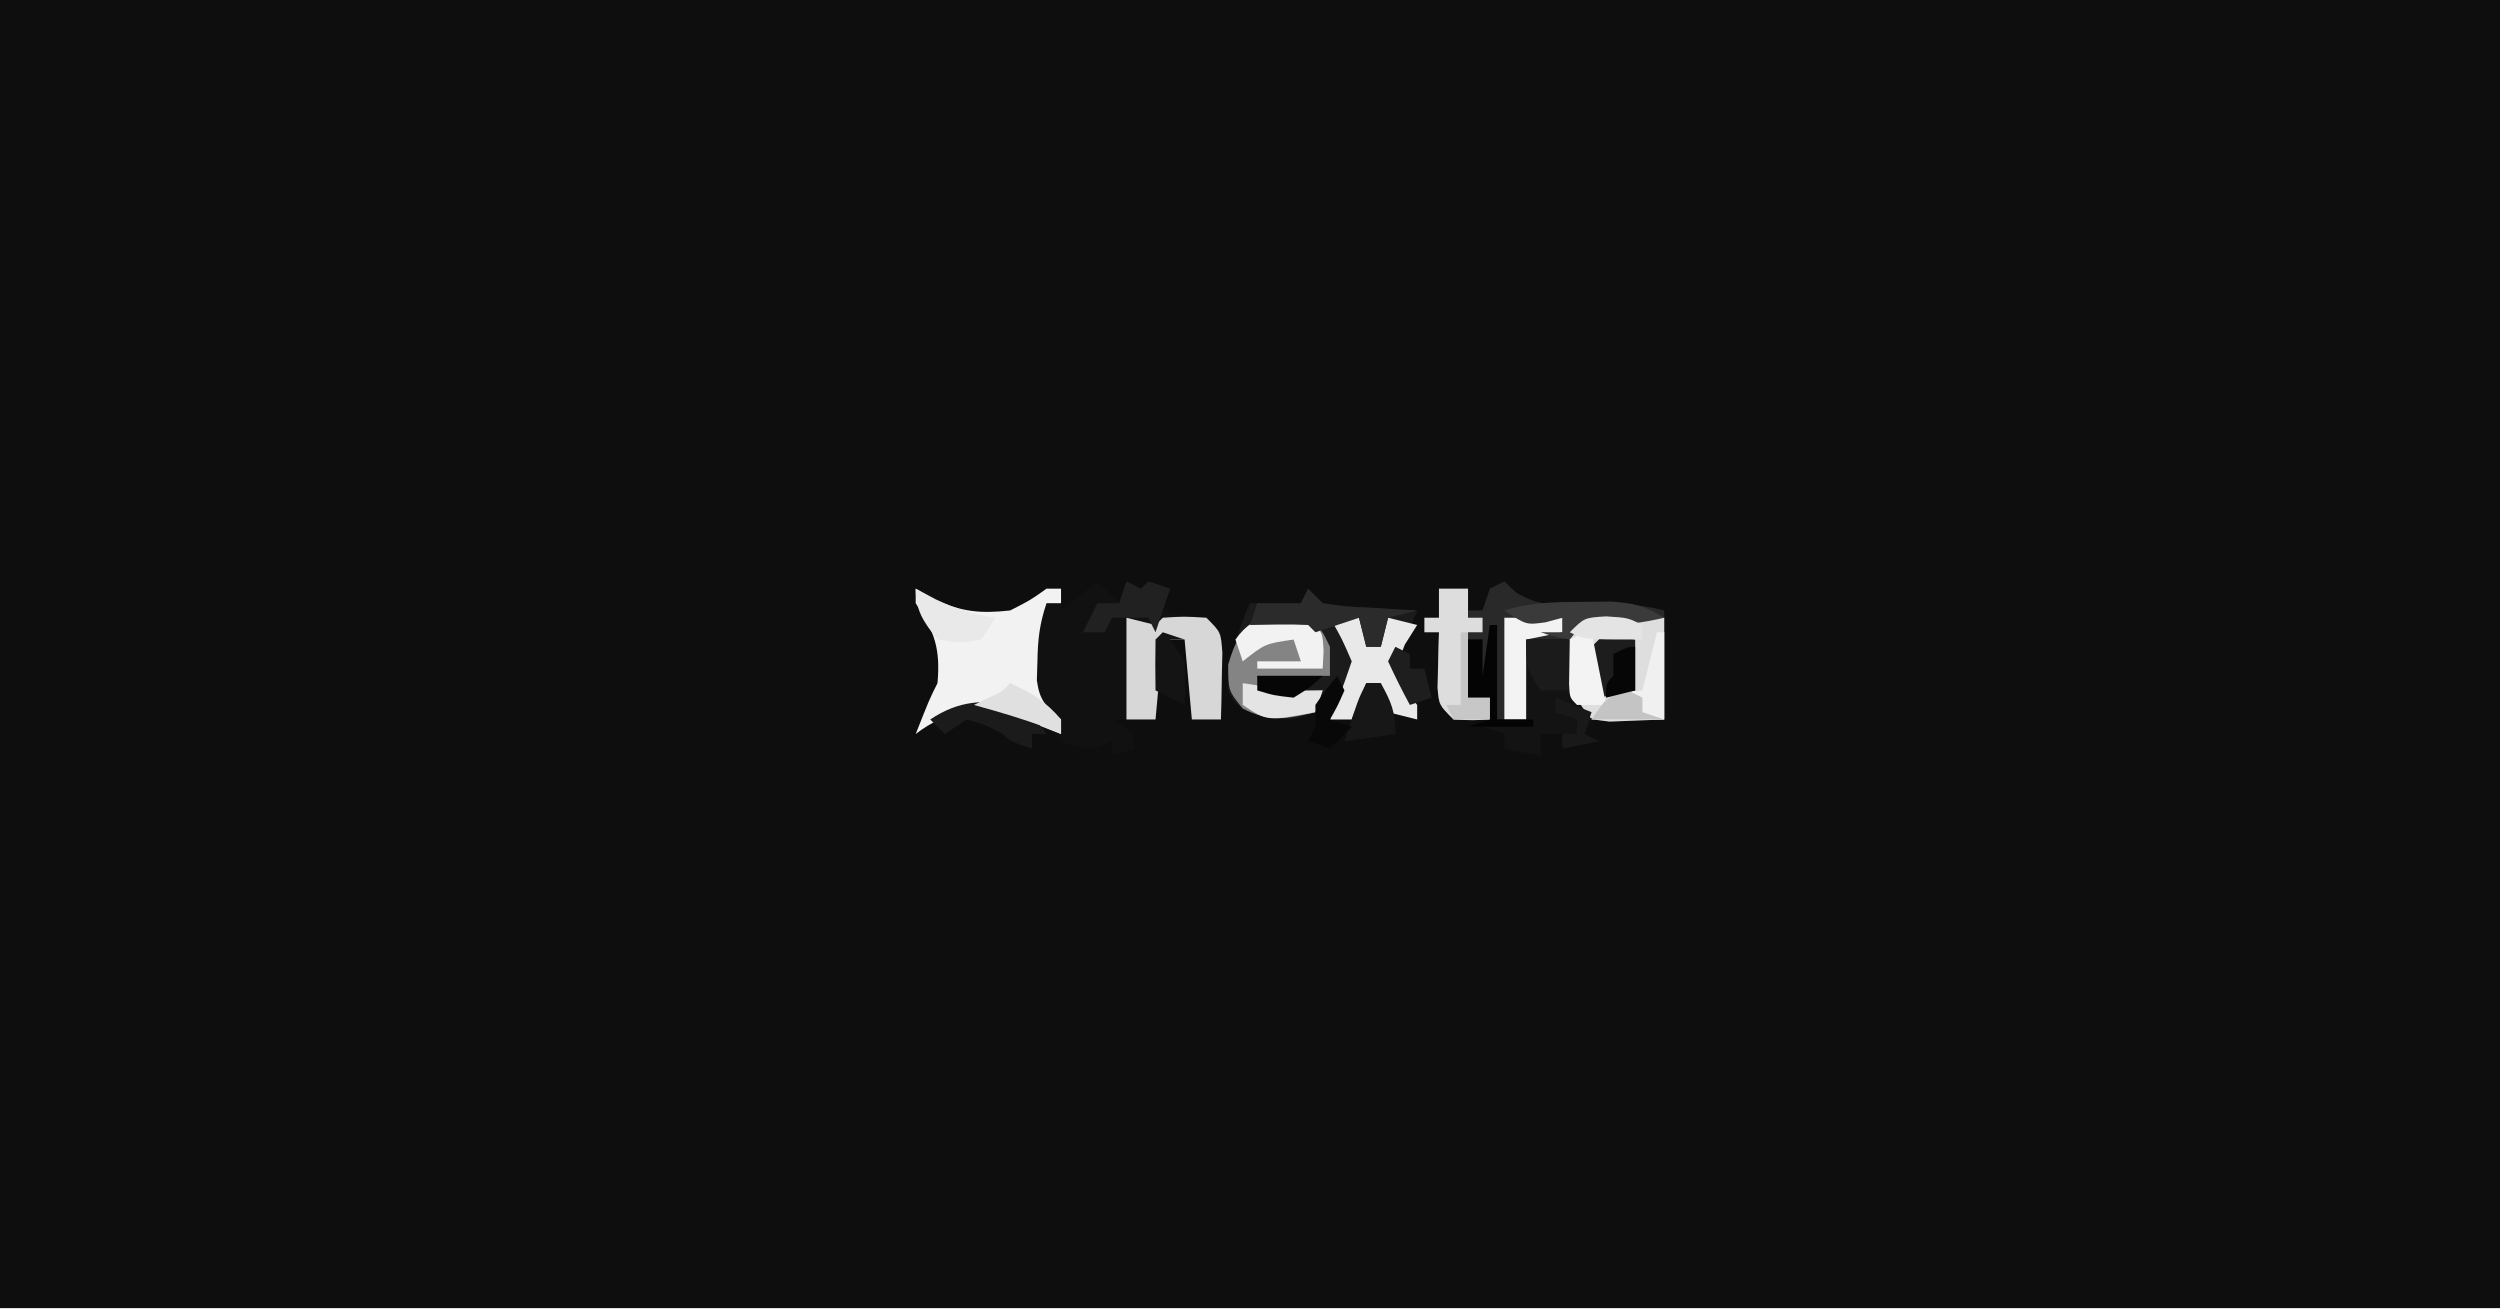
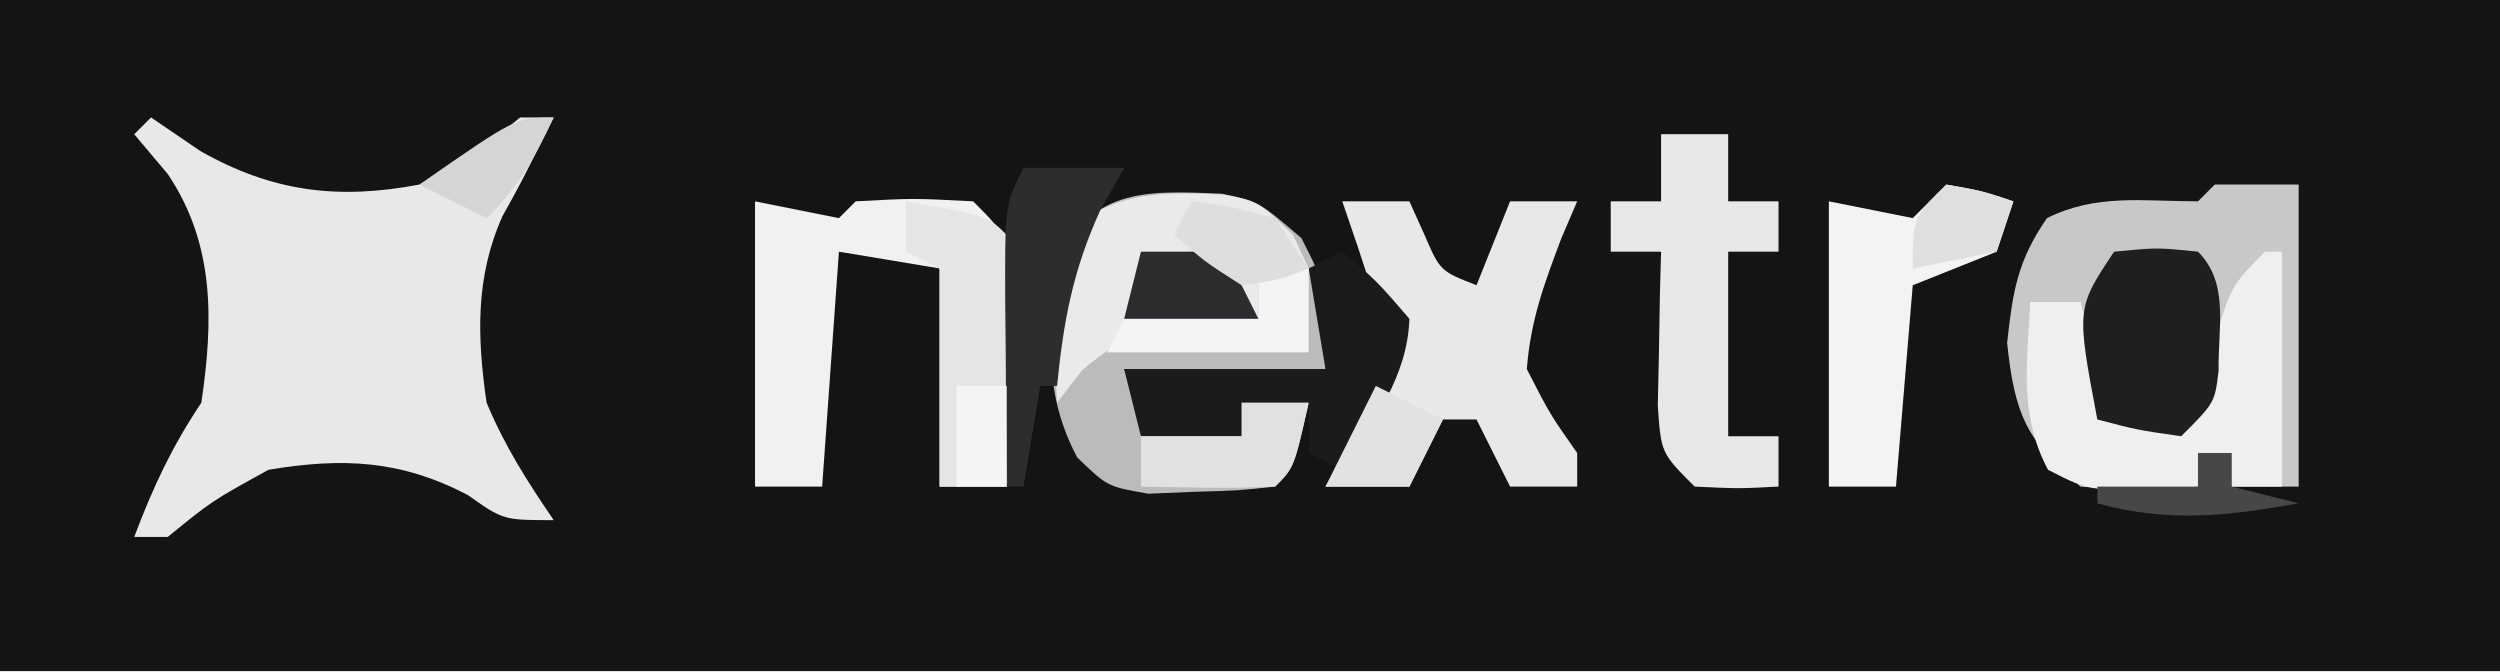
- <svg xmlns="http://www.w3.org/2000/svg" version="1.1" width="344" height="180">
-   <path d="M0 0 C113.52 0 227.04 0 344 0 C344 59.4 344 118.8 344 180 C230.48 180 116.96 180 0 180 C0 120.6 0 61.2 0 0 Z " fill="#0E0E0E" transform="translate(0,0)" />
-   <path d="M0 0 C0.99 0.99 1.98 1.98 3 3 C3.33 2.01 3.66 1.02 4 0 C4.66 0.33 5.32 0.66 6 1 C6.33 0.67 6.66 0.34 7 0 C7.99 0.33 8.98 0.66 10 1 C9.67 1.99 9.34 2.98 9 4 C10.702 4.464 10.702 4.464 12.438 4.938 C16 6 16 6 17 7 C17.072 9.02 17.084 11.042 17.062 13.062 C17.053 14.167 17.044 15.272 17.035 16.41 C17.024 17.265 17.012 18.119 17 19 C15.68 19 14.36 19 13 19 C12.505 13.555 12.505 13.555 12 8 C11.01 8 10.02 8 9 8 C8.67 11.63 8.34 15.26 8 19 C6.02 19 4.04 19 2 19 C2.99 19.66 3.98 20.32 5 21 C5 21.66 5 22.32 5 23 C4.01 23.33 3.02 23.66 2 24 C2 23.34 2 22.68 2 22 C1.34 22.268 0.68 22.536 0 22.812 C-3.482 23.03 -4.009 22.514 -6.75 20.562 C-11.14 17.583 -14.794 17.05 -20 18 C-22.98 19.332 -22.98 19.332 -25 21 C-23.125 16.25 -23.125 16.25 -22 14 C-21.577 9.243 -22.466 6.966 -25 3 C-24.67 2.34 -24.34 1.68 -24 1 C-22.979 1.742 -22.979 1.742 -21.938 2.5 C-18.298 4.359 -16.045 4.433 -12 4 C-9.236 2.592 -9.236 2.592 -7 1 C-6.34 1 -5.68 1 -5 1 C-5 1.99 -5 2.98 -5 4 C-3.35 2.68 -1.7 1.36 0 0 Z " fill="#111111" transform="translate(151,80)" />
-   <path d="M0 0 C0.516 0.492 1.031 0.985 1.562 1.492 C4.853 3.528 7.163 3.263 11 3.125 C15.063 2.996 18.03 3.008 22 4 C22 8.95 22 13.9 22 19 C20.412 19.062 18.824 19.124 17.188 19.188 C15.848 19.24 15.848 19.24 14.48 19.293 C12 19 12 19 10.188 17.75 C8.084 14.651 8.821 11.649 9 8 C7.02 8 5.04 8 3 8 C3 11.63 3 15.26 3 19 C1.68 19 0.36 19 -1 19 C-1.124 18.196 -1.248 17.391 -1.375 16.562 C-1.581 15.717 -1.788 14.871 -2 14 C-2.66 13.67 -3.32 13.34 -4 13 C-3.67 11.35 -3.34 9.7 -3 8 C-3.66 8 -4.32 8 -5 8 C-5 10.64 -5 13.28 -5 16 C-4.01 16 -3.02 16 -2 16 C-2 16.99 -2 17.98 -2 19 C-4.375 19.125 -4.375 19.125 -7 19 C-9 17 -9 17 -9.195 14.617 C-9.172 13.712 -9.149 12.807 -9.125 11.875 C-9.107 10.965 -9.089 10.055 -9.07 9.117 C-9.047 8.419 -9.024 7.72 -9 7 C-9.66 7 -10.32 7 -11 7 C-11 6.34 -11 5.68 -11 5 C-10.34 5 -9.68 5 -9 5 C-9 3.68 -9 2.36 -9 1 C-7.68 1 -6.36 1 -5 1 C-5 1.99 -5 2.98 -5 4 C-4.34 4 -3.68 4 -3 4 C-2.67 3.01 -2.34 2.02 -2 1 C-1.34 0.67 -0.68 0.34 0 0 Z " fill="#292929" transform="translate(207,80)" />
-   <path d="M0 0 C0.66 0.66 1.32 1.32 2 2 C5.122 2.465 5.122 2.465 8.625 2.625 C9.814 2.7 11.002 2.775 12.227 2.852 C13.142 2.901 14.057 2.95 15 3 C14.691 3.763 14.381 4.526 14.062 5.312 C13.321 7.188 12.638 9.087 12 11 C12.951 12.695 13.951 14.364 15 16 C15 16.66 15 17.32 15 18 C13.68 17.67 12.36 17.34 11 17 C10.67 15.68 10.34 14.36 10 13 C9.34 13 8.68 13 8 13 C7.34 14.65 6.68 16.3 6 18 C5.01 18 4.02 18 3 18 C3 17.01 3 16.02 3 15 C2.484 15.516 1.969 16.031 1.438 16.562 C-2.044 18.616 -4.163 17.977 -8 17 C-10 15.875 -10 15.875 -11 14 C-10.757 9.634 -9.805 5.971 -8 2 C-5.69 2 -3.38 2 -1 2 C-0.67 1.34 -0.34 0.68 0 0 Z " fill="#1B1B1B" transform="translate(180,81)" />
-   <path d="M0 0 C0.846 0.495 1.691 0.99 2.562 1.5 C6.443 3.193 8.809 3.457 13 3 C15.764 1.592 15.764 1.592 18 0 C18.66 0 19.32 0 20 0 C20 0.66 20 1.32 20 2 C19.34 2 18.68 2 18 2 C17.032 4.905 16.804 6.966 16.75 10 C16.724 10.866 16.698 11.732 16.672 12.625 C17.064 15.465 17.906 16.149 20 18 C20 18.66 20 19.32 20 20 C15.125 18.125 15.125 18.125 14 17 C8.575 16.417 4.456 16.55 0 20 C1.875 15.25 1.875 15.25 3 13 C3.42 8.273 2.607 5.91 0 2 C0 1.34 0 0.68 0 0 Z " fill="#F2F2F2" transform="translate(126,81)" />
-   <path d="M0 0 C2.799 0.065 5.599 0.13 8.398 0.195 C8.398 4.815 8.398 9.435 8.398 14.195 C6.81 14.257 5.222 14.319 3.586 14.383 C2.693 14.418 1.799 14.452 0.879 14.488 C-1.602 14.195 -1.602 14.195 -3.406 12.969 C-4.925 10.715 -4.972 9.333 -4.914 6.633 C-4.91 5.848 -4.906 5.063 -4.902 4.254 C-4.419 0.944 -3.249 0.244 0 0 Z " fill="#DEDEDE" transform="translate(220.6016,84.80469)" />
-   <path d="M0 0 C1.938 1.75 1.938 1.75 3 4 C3 5.32 3 6.64 3 8 C-0.3 8 -3.6 8 -7 8 C-6.67 8.66 -6.34 9.32 -6 10 C-3.36 10 -0.72 10 2 10 C1.67 10.99 1.34 11.98 1 13 C-3.06 13.955 -5.207 14.396 -9 12.5 C-11 10 -11 10 -11 6.438 C-9.122 -0.017 -6.712 -0.839 0 0 Z " fill="#848484" transform="translate(180,85)" />
-   <path d="M0 0 C1.32 0.33 2.64 0.66 4 1 C4.33 0.67 4.66 0.34 5 0 C7.938 -0.188 7.938 -0.188 11 0 C13 2 13 2 13.195 4.82 C13.161 6.456 13.161 6.456 13.125 8.125 C13.107 9.221 13.089 10.316 13.07 11.445 C13.047 12.288 13.024 13.131 13 14 C11.68 14 10.36 14 9 14 C8.67 10.37 8.34 6.74 8 3 C7.01 3 6.02 3 5 3 C4.67 6.63 4.34 10.26 4 14 C2.68 14 1.36 14 0 14 C0 9.38 0 4.76 0 0 Z " fill="#D7D7D7" transform="translate(155,85)" />
-   <path d="M0 0 C1.98 0 3.96 0 6 0 C6.195 1.986 6.391 3.971 6.586 5.957 C6.927 8.3 6.927 8.3 9 11 C8.67 11.66 8.34 12.32 8 13 C8.66 13.33 9.32 13.66 10 14 C8.35 14.33 6.7 14.66 5 15 C5 14.34 5 13.68 5 13 C4.01 13 3.02 13 2 13 C2 13.99 2 14.98 2 16 C0.35 15.67 -1.3 15.34 -3 15 C-3 14.34 -3 13.68 -3 13 C-3.99 12.67 -4.98 12.34 -6 12 C-4.02 11.67 -2.04 11.34 0 11 C0 7.37 0 3.74 0 0 Z " fill="#131313" transform="translate(210,88)" />
-   <path d="M0 0 C1.32 0 2.64 0 4 0 C4.33 1.32 4.66 2.64 5 4 C5.66 4 6.32 4 7 4 C7.33 2.68 7.66 1.36 8 0 C9.32 0.33 10.64 0.66 12 1 C11.443 1.887 10.886 2.774 10.312 3.688 C9.879 4.781 9.446 5.874 9 7 C10.21 9.767 10.21 9.767 12 12 C12 12.66 12 13.32 12 14 C10.68 13.67 9.36 13.34 8 13 C7.67 11.68 7.34 10.36 7 9 C6.34 9 5.68 9 5 9 C4.34 10.65 3.68 12.3 3 14 C2.01 14 1.02 14 0 14 C0.309 13.237 0.619 12.474 0.938 11.688 C1.679 9.812 2.362 7.913 3 6 C1.625 2.833 1.625 2.833 0 0 Z " fill="#E9E9E9" transform="translate(183,85)" />
-   <path d="M0 0 C1.32 0 2.64 0 4 0 C4 1.32 4 2.64 4 4 C4.66 4 5.32 4 6 4 C6 4.66 6 5.32 6 6 C5.34 6 4.68 6 4 6 C4 8.97 4 11.94 4 15 C4.99 15 5.98 15 7 15 C7 15.99 7 16.98 7 18 C4.625 18.125 4.625 18.125 2 18 C0 16 0 16 -0.195 13.617 C-0.172 12.712 -0.149 11.807 -0.125 10.875 C-0.107 9.965 -0.089 9.055 -0.07 8.117 C-0.047 7.419 -0.024 6.72 0 6 C-0.66 6 -1.32 6 -2 6 C-2 5.34 -2 4.68 -2 4 C-1.34 4 -0.68 4 0 4 C0 2.68 0 1.36 0 0 Z " fill="#DDDDDD" transform="translate(198,81)" />
-   <path d="M0 0 C2.64 0 5.28 0 8 0 C8 0.66 8 1.32 8 2 C6.35 2.33 4.7 2.66 3 3 C3 6.63 3 10.26 3 14 C2.01 14 1.02 14 0 14 C0 9.38 0 4.76 0 0 Z " fill="#F3F3F3" transform="translate(207,85)" />
-   <path d="M0 0 C2 2 2 2 2.125 4.625 C2.084 5.409 2.042 6.192 2 7 C-0.97 7 -3.94 7 -7 7 C-7 6.67 -7 6.34 -7 6 C-5.02 6 -3.04 6 -1 6 C-1.33 5.01 -1.66 4.02 -2 3 C-5.931 3.575 -5.931 3.575 -9 6 C-9.33 5.01 -9.66 4.02 -10 3 C-7.3 -0.811 -4.385 -0.399 0 0 Z " fill="#F2F2F2" transform="translate(180,85)" />
-   <path d="M0 0 C2.125 0.375 2.125 0.375 4 1 C4 3.31 4 5.62 4 8 C2.35 8.33 0.7 8.66 -1 9 C-1.625 5.625 -1.625 5.625 -2 2 C-1.34 1.34 -0.68 0.68 0 0 Z " fill="#1D1D1D" transform="translate(221,87)" />
-   <path d="M0 0 C0.66 0.66 1.32 1.32 2 2 C5.122 2.465 5.122 2.465 8.625 2.625 C9.814 2.7 11.002 2.775 12.227 2.852 C13.142 2.901 14.057 2.95 15 3 C13.68 3.33 12.36 3.66 11 4 C10.67 5.32 10.34 6.64 10 8 C9.34 8 8.68 8 8 8 C7.67 6.68 7.34 5.36 7 4 C5.02 4.66 3.04 5.32 1 6 C0.67 5.67 0.34 5.34 0 5 C-2.671 4.859 -5.324 4.958 -8 5 C-7.67 4.01 -7.34 3.02 -7 2 C-5.02 2 -3.04 2 -1 2 C-0.67 1.34 -0.34 0.68 0 0 Z " fill="#2B2B2B" transform="translate(180,81)" />
-   <path d="M0 0 C0.33 0 0.66 0 1 0 C1 3.96 1 7.92 1 12 C-2.3 12 -5.6 12 -9 12 C-7 9 -7 9 -4.375 8.312 C-3.591 8.209 -2.808 8.106 -2 8 C-1.34 5.36 -0.68 2.72 0 0 Z " fill="#F0F0F0" transform="translate(228,87)" />
-   <path d="M0 0 C2.562 2 2.562 2 4 4 C3.34 4 2.68 4 2 4 C2 4.66 2 5.32 2 6 C-1 5 -1 5 -2 4 C-4.362 2.739 -4.362 2.739 -7 2 C-7.99 2.66 -8.98 3.32 -10 4 C-10.66 3.34 -11.32 2.68 -12 2 C-8.007 -0.662 -4.697 -0.729 0 0 Z " fill="#1B1B1B" transform="translate(140,97)" />
-   <path d="M0 0 C1.217 -0.014 2.434 -0.028 3.688 -0.043 C6.772 0.172 8.427 0.56 11 2.188 C8.159 2.856 5.746 3.183 2.812 3.125 C-0.14 2.866 -0.14 2.866 -2 5.188 C-4.125 4.812 -4.125 4.812 -6 4.188 C-5.01 4.188 -4.02 4.188 -3 4.188 C-3 3.527 -3 2.868 -3 2.188 C-3.763 2.394 -4.526 2.6 -5.312 2.812 C-8 3.188 -8 3.188 -11 1.188 C-7.329 0.04 -3.83 0.02 0 0 Z " fill="#3A3A3A" transform="translate(218,82.8125)" />
-   <path d="M0 0 C0.33 0 0.66 0 1 0 C1 4.29 1 8.58 1 13 C2.65 13 4.3 13 6 13 C6 13.33 6 13.66 6 14 C3.03 14 0.06 14 -3 14 C-2.01 13.67 -1.02 13.34 0 13 C0 12.01 0 11.02 0 10 C-0.99 10 -1.98 10 -3 10 C-3 7.36 -3 4.72 -3 2 C-2.34 2 -1.68 2 -1 2 C-1 3.65 -1 5.3 -1 7 C-0.67 4.69 -0.34 2.38 0 0 Z " fill="#040404" transform="translate(205,86)" />
-   <path d="M0 0 C0.66 0.33 1.32 0.66 2 1 C2.33 0.67 2.66 0.34 3 0 C3.99 0.33 4.98 0.66 6 1 C5.34 2.98 4.68 4.96 4 7 C3.67 6.34 3.34 5.68 3 5 C1.35 5 -0.3 5 -2 5 C-2.33 5.66 -2.66 6.32 -3 7 C-3.99 7 -4.98 7 -6 7 C-5.34 5.68 -4.68 4.36 -4 3 C-3.01 3 -2.02 3 -1 3 C-0.67 2.01 -0.34 1.02 0 0 Z " fill="#212121" transform="translate(155,80)" />
-   <path d="M0 0 C1.98 0 3.96 0 6 0 C6 2.31 6 4.62 6 7 C4.68 7 3.36 7 2 7 C0 4 0 4 0 0 Z " fill="#1B1B1B" transform="translate(210,88)" />
-   <path d="M0 0 C1.073 0.165 2.145 0.33 3.25 0.5 C7.03 1.088 7.03 1.088 11 1 C10.67 1.99 10.34 2.98 10 4 C3.375 5.25 3.375 5.25 0 3 C0 2.01 0 1.02 0 0 Z " fill="#E4E4E4" transform="translate(171,94)" />
-   <path d="M0 0 C0.66 0 1.32 0 2 0 C3.461 2.647 4 3.894 4 7 C1.69 7.33 -0.62 7.66 -3 8 C-1.125 2.25 -1.125 2.25 0 0 Z " fill="#171717" transform="translate(188,94)" />
-   <path d="M0 0 C0.66 3.3 1.32 6.6 2 10 C0.68 10 -0.64 10 -2 10 C-3 9 -3 9 -3.098 7.152 C-3.065 5.102 -3.033 3.051 -3 1 C-1 0 -1 0 0 0 Z " fill="#F3F3F3" transform="translate(219,87)" />
-   <path d="M0 0 C1.33 0.712 1.33 0.712 2.688 1.438 C5.57 2.797 7.876 3.541 11 4 C10.01 5.485 10.01 5.485 9 7 C6.062 7.5 6.062 7.5 3 7 C1.114 4.611 0 3.081 0 0 Z " fill="#E9E9E9" transform="translate(126,81)" />
-   <path d="M0 0 C0.99 0.33 1.98 0.66 3 1 C2.34 1 1.68 1 1 1 C1.66 1.99 2.32 2.98 3 4 C3.125 7.188 3.125 7.188 3 10 C1.68 9.34 0.36 8.68 -1 8 C-1.042 5.667 -1.041 3.333 -1 1 C-0.67 0.67 -0.34 0.34 0 0 Z " fill="#141414" transform="translate(160,87)" />
-   <path d="M0 0 C2.867 1.285 4.976 2.571 7 5 C7 5.66 7 6.32 7 7 C6.319 6.711 5.639 6.423 4.938 6.125 C1.671 4.874 -1.628 3.926 -5 3 C-4.361 2.691 -3.721 2.381 -3.062 2.062 C-1.064 1.165 -1.064 1.165 0 0 Z " fill="#E0E0E0" transform="translate(139,94)" />
-   <path d="M0 0 C0.33 0.66 0.66 1.32 1 2 C0.062 4.125 0.062 4.125 -1 6 C-0.01 6.33 0.98 6.66 2 7 C1.01 7.99 0.02 8.98 -1 10 C-1.99 9.67 -2.98 9.34 -4 9 C-3.67 8.34 -3.34 7.68 -3 7 C-3 6.01 -3 5.02 -3 4 C-1.5 1.812 -1.5 1.812 0 0 Z " fill="#080808" transform="translate(184,93)" />
-   <path d="M0 0 C0.33 0 0.66 0 1 0 C1 2.97 1 5.94 1 9 C1.99 9 2.98 9 4 9 C4 9.99 4 10.98 4 12 C2.35 12 0.7 12 -1 12 C-1.33 11.34 -1.66 10.68 -2 10 C-1.34 10 -0.68 10 0 10 C0 6.7 0 3.4 0 0 Z " fill="#C7C7C7" transform="translate(201,87)" />
-   <path d="M0 0 C0.66 0.33 1.32 0.66 2 1 C2 1.66 2 2.32 2 3 C2.66 3 3.32 3 4 3 C4.33 4.32 4.66 5.64 5 7 C4.01 7.33 3.02 7.66 2 8 C0.932 6.035 -0.066 4.031 -1 2 C-0.67 1.34 -0.34 0.68 0 0 Z " fill="#1E1E1E" transform="translate(192,89)" />
-   <path d="M0 0 C3 0.188 3 0.188 5 1.188 C5 1.847 5 2.507 5 3.188 C-3 3.188 -3 3.188 -5 2.188 C-3 0.188 -3 0.188 0 0 Z " fill="#E4E4E4" transform="translate(221,84.8125)" />
-   <path d="M0 0 C0.66 0.33 1.32 0.66 2 1 C2 1.66 2 2.32 2 3 C2.99 3.33 3.98 3.66 5 4 C1.7 4 -1.6 4 -5 4 C-3 1 -3 1 0 0 Z " fill="#C4C4C4" transform="translate(224,95)" />
-   <path d="M0 0 C2.97 0 5.94 0 9 0 C7.312 1.562 7.312 1.562 5 3 C2.25 2.688 2.25 2.688 0 2 C0 1.34 0 0.68 0 0 Z " fill="#060606" transform="translate(173,93)" />
-   <path d="M0 0 C0 1.98 0 3.96 0 6 C-1.32 6.33 -2.64 6.66 -4 7 C-4 5 -4 5 -3 4 C-3 3.01 -3 2.02 -3 1 C-1 0 -1 0 0 0 Z " fill="#060606" transform="translate(225,89)" />
-   <path d="M0 0 C2.475 0.99 2.475 0.99 5 2 C4.67 2.99 4.34 3.98 4 5 C4.66 5.33 5.32 5.66 6 6 C4.35 6.33 2.7 6.66 1 7 C1 6.34 1 5.68 1 5 C1.66 5 2.32 5 3 5 C3 4.34 3 3.68 3 3 C2.01 2.67 1.02 2.34 0 2 C0 1.34 0 0.68 0 0 Z " fill="#191919" transform="translate(214,96)" />
+ <svg xmlns="http://www.w3.org/2000/svg" version="1.1" width="149" height="40">
+   <path d="M0 0 C49.17 0 98.34 0 149 0 C149 13.2 149 26.4 149 40 C99.83 40 50.66 40 0 40 C0 26.8 0 13.6 0 0 Z " fill="#141414" transform="translate(0,0)" />
+   <path d="M0 0 C0.969 0.66 1.939 1.32 2.938 2 C7.242 4.44 11.143 4.918 16 4 C19.383 2.135 19.383 2.135 22 0 C22.66 0 23.32 0 24 0 C22 4 22 4 20.953 5.871 C19.32 9.518 19.435 13.087 20 17 C21.097 19.613 22.392 21.639 24 24 C21 24 21 24 18.875 22.5 C14.882 20.417 11.422 20.26 7 21 C3.617 22.865 3.617 22.865 1 25 C0.34 25 -0.32 25 -1 25 C0.125 22.028 1.223 19.666 3 17 C3.721 12.131 3.813 7.554 1 3.375 C0.34 2.591 -0.32 1.808 -1 1 C-0.67 0.67 -0.34 0.34 0 0 Z " fill="#E7E8EA" transform="translate(9,7)" />
+   <path d="M0 0 C1.65 0 3.3 0 5 0 C5 5.94 5 11.88 5 18 C3.68 18 2.36 18 1 18 C1 17.34 1 16.68 1 16 C0.34 16 -0.32 16 -1 16 C-1 16.66 -1 17.32 -1 18 C-4.25 18.312 -4.25 18.312 -8 18 C-11.248 15.251 -11.929 13.674 -12.375 9.438 C-12.037 6.342 -11.751 4.53 -10 2 C-7.062 0.531 -4.246 1 -1 1 C-0.67 0.67 -0.34 0.34 0 0 Z " fill="#C8C8C8" transform="translate(132,11)" />
+   <path d="M0 0 C2.164 0.453 2.164 0.453 4.727 2.641 C6.164 5.453 6.164 5.453 6.164 10.453 C2.204 10.453 -1.756 10.453 -5.836 10.453 C-5.506 11.443 -5.176 12.433 -4.836 13.453 C-1.866 13.948 -1.866 13.948 1.164 14.453 C1.164 13.793 1.164 13.133 1.164 12.453 C2.484 12.453 3.804 12.453 5.164 12.453 C4.289 16.328 4.289 16.328 3.164 17.453 C0.984 17.691 0.984 17.691 -1.711 17.766 C-2.595 17.803 -3.48 17.84 -4.391 17.879 C-6.836 17.453 -6.836 17.453 -8.633 15.715 C-10.613 11.992 -10.356 8.56 -9.836 4.453 C-8.082 -0.34 -4.604 -0.21 0 0 Z " fill="#BBBBBD" transform="translate(72.83594,11.54688)" />
+   <path d="M0 0 C2.475 0.495 2.475 0.495 5 1 C5.33 0.67 5.66 0.34 6 0 C9.438 -0.188 9.438 -0.188 13 0 C15 2 15 2 15.195 5.477 C15.182 6.86 15.158 8.242 15.125 9.625 C15.116 10.331 15.107 11.038 15.098 11.766 C15.074 13.511 15.038 15.255 15 17 C13.68 17 12.36 17 11 17 C11 12.71 11 8.42 11 4 C8.03 3.505 8.03 3.505 5 3 C4.67 7.62 4.34 12.24 4 17 C2.68 17 1.36 17 0 17 C0 11.39 0 5.78 0 0 Z " fill="#F0F1F1" transform="translate(45,12)" />
+   <path d="M0 0 C1.32 0 2.64 0 4 0 C4.289 0.639 4.577 1.279 4.875 1.938 C5.828 4.152 5.828 4.152 8 5 C8.66 3.35 9.32 1.7 10 0 C11.32 0 12.64 0 14 0 C13.691 0.722 13.381 1.444 13.062 2.188 C12.036 4.904 11.217 7.104 11 10 C12.372 12.677 12.372 12.677 14 15 C14 15.66 14 16.32 14 17 C12.68 17 11.36 17 10 17 C9.34 15.68 8.68 14.36 8 13 C7.34 13 6.68 13 6 13 C5.34 14.32 4.68 15.64 4 17 C2.35 17 0.7 17 -1 17 C-0.319 15.928 0.361 14.855 1.062 13.75 C2.674 11.018 2.674 11.018 2.875 7.938 C2.442 6.978 2.442 6.978 2 6 C1.649 4.928 1.299 3.855 0.938 2.75 C0.628 1.843 0.319 0.935 0 0 Z " fill="#E8E8E8" transform="translate(80,12)" />
+   <path d="M0 0 C1.32 0 2.64 0 4 0 C4 1.32 4 2.64 4 4 C4.99 4 5.98 4 7 4 C7 4.99 7 5.98 7 7 C6.01 7 5.02 7 4 7 C4 10.63 4 14.26 4 18 C4.99 18 5.98 18 7 18 C7 18.99 7 19.98 7 21 C4.625 21.125 4.625 21.125 2 21 C0 19 0 19 -0.195 16.18 C-0.161 14.544 -0.161 14.544 -0.125 12.875 C-0.107 11.779 -0.089 10.684 -0.07 9.555 C-0.047 8.712 -0.024 7.869 0 7 C-0.99 7 -1.98 7 -3 7 C-3 6.01 -3 5.02 -3 4 C-2.01 4 -1.02 4 0 4 C0 2.68 0 1.36 0 0 Z " fill="#E7E8E9" transform="translate(99,8)" />
+   <path d="M0 0 C0.33 0 0.66 0 1 0 C1 4.62 1 9.24 1 14 C0.01 14 -0.98 14 -2 14 C-2 13.34 -2 12.68 -2 12 C-2.66 12 -3.32 12 -4 12 C-4 12.66 -4 13.32 -4 14 C-10.308 14.357 -10.308 14.357 -12.938 13 C-14.673 9.734 -14.18 6.656 -14 3 C-13.01 3 -12.02 3 -11 3 C-10.34 5.31 -9.68 7.62 -9 10 C-7.35 9.67 -5.7 9.34 -4 9 C-3.711 7.886 -3.422 6.772 -3.125 5.625 C-2 2 -2 2 0 0 Z " fill="#EFEFF0" transform="translate(135,15)" />
+   <path d="M0 0 C2.098 0.406 2.098 0.406 4.16 2.406 C4.47 3.066 4.779 3.726 5.098 4.406 C4.108 4.406 3.118 4.406 2.098 4.406 C2.098 5.396 2.098 6.386 2.098 7.406 C0.86 7.489 -0.377 7.571 -1.652 7.656 C-4.891 8.041 -5.781 8.306 -8.402 10.469 C-8.897 11.108 -9.392 11.748 -9.902 12.406 C-10.255 5.347 -10.255 5.347 -8.965 1.906 C-6.031 -0.228 -3.562 -0.139 0 0 Z " fill="#EAEAEC" transform="translate(72.90234,11.59375)" />
+   <path d="M0 0 C2.125 0.375 2.125 0.375 4 1 C3.67 1.99 3.34 2.98 3 4 C1.35 4.66 -0.3 5.32 -2 6 C-2.33 9.96 -2.66 13.92 -3 18 C-4.32 18 -5.64 18 -7 18 C-7 12.39 -7 6.78 -7 1 C-4.525 1.495 -4.525 1.495 -2 2 C-1.34 1.34 -0.68 0.68 0 0 Z " fill="#F3F3F4" transform="translate(116,11)" />
+   <path d="M0 0 C2.062 1.75 2.062 1.75 4 4 C3.888 7.468 1.831 10.133 0 13 C-0.66 12.67 -1.32 12.34 -2 12 C-2 11.01 -2 10.02 -2 9 C-3.32 9 -4.64 9 -6 9 C-6 9.66 -6 10.32 -6 11 C-7.98 11 -9.96 11 -12 11 C-12.33 9.68 -12.66 8.36 -13 7 C-9.04 7 -5.08 7 -1 7 C-1.33 5.02 -1.66 3.04 -2 1 C-1.34 0.67 -0.68 0.34 0 0 Z " fill="#1B1B1C" transform="translate(80,15)" />
+   <path d="M0 0 C2.562 -0.25 2.562 -0.25 5 0 C6.895 1.895 6.18 4.571 6.23 7.09 C6 9 6 9 4 11 C1.375 10.625 1.375 10.625 -1 10 C-2.25 3.375 -2.25 3.375 0 0 Z " fill="#1F1F20" transform="translate(126,15)" />
+   <path d="M0 0 C4.875 0.875 4.875 0.875 6 2 C6.073 4.53 6.092 7.033 6.062 9.562 C6.058 10.273 6.053 10.984 6.049 11.717 C6.037 13.478 6.019 15.239 6 17 C4.68 17 3.36 17 2 17 C2 12.71 2 8.42 2 4 C1.34 3.67 0.68 3.34 0 3 C0 2.01 0 1.02 0 0 Z " fill="#E5E5E6" transform="translate(54,12)" />
+   <path d="M0 0 C1.98 0 3.96 0 6 0 C5.526 0.846 5.051 1.691 4.562 2.562 C2.943 6.126 2.387 9.126 2 13 C1.67 13 1.34 13 1 13 C0.67 14.98 0.34 16.96 0 19 C-0.33 19 -0.66 19 -1 19 C-1.027 16.208 -1.047 13.417 -1.062 10.625 C-1.071 9.831 -1.079 9.037 -1.088 8.219 C-1.113 2.227 -1.113 2.227 0 0 Z " fill="#2C2D2E" transform="translate(61,10)" />
+   <path d="M0 0 C1.32 0 2.64 0 4 0 C3.125 3.875 3.125 3.875 2 5 C-0.671 5.141 -3.324 5.042 -6 5 C-6 4.01 -6 3.02 -6 2 C-4.02 2 -2.04 2 0 2 C0 1.34 0 0.68 0 0 Z " fill="#E1E1E3" transform="translate(74,24)" />
+   <path d="M0 0 C0.99 0 1.98 0 3 0 C3 1.65 3 3.3 3 5 C-0.96 5 -4.92 5 -9 5 C-8.67 4.34 -8.34 3.68 -8 3 C-5.36 3 -2.72 3 0 3 C0 2.01 0 1.02 0 0 Z " fill="#F4F4F6" transform="translate(75,16)" />
+   <path d="M0 0 C1.65 0 3.3 0 5 0 C5.66 1.32 6.32 2.64 7 4 C4.36 4 1.72 4 -1 4 C-0.67 2.68 -0.34 1.36 0 0 Z " fill="#2B2C2E" transform="translate(68,15)" />
+   <path d="M0 0 C1.32 0.66 2.64 1.32 4 2 C3.34 3.32 2.68 4.64 2 6 C0.35 6 -1.3 6 -3 6 C-2.01 4.02 -1.02 2.04 0 0 Z " fill="#E2E2E3" transform="translate(82,23)" />
+   <path d="M0 0 C2.375 0.312 2.375 0.312 5 1 C5.66 1.99 6.32 2.98 7 4 C5.25 4.688 5.25 4.688 3 5 C0.75 3.562 0.75 3.562 -1 2 C-0.67 1.34 -0.34 0.68 0 0 Z " fill="#DDDEE0" transform="translate(71,12)" />
+   <path d="M0 0 C2.125 0.375 2.125 0.375 4 1 C3.67 1.99 3.34 2.98 3 4 C1.35 4.33 -0.3 4.66 -2 5 C-2 2 -2 2 0 0 Z " fill="#DFDFE1" transform="translate(116,11)" />
+   <path d="M0 0 C0.66 0 1.32 0 2 0 C2 0.66 2 1.32 2 2 C3.32 2.33 4.64 2.66 6 3 C1.684 3.762 -1.744 4.161 -6 3 C-6 2.67 -6 2.34 -6 2 C-4.02 2 -2.04 2 0 2 C0 1.34 0 0.68 0 0 Z " fill="#474748" transform="translate(131,27)" />
+   <path d="M0 0 C-1.152 2.468 -2.048 4.048 -4 6 C-5.32 5.34 -6.64 4.68 -8 4 C-2.25 0 -2.25 0 0 0 Z " fill="#D4D5D6" transform="translate(33,7)" />
+   <path d="M0 0 C0.99 0 1.98 0 3 0 C3 1.98 3 3.96 3 6 C2.01 6 1.02 6 0 6 C0 4.02 0 2.04 0 0 Z " fill="#F4F4F5" transform="translate(57,23)" />
</svg>
